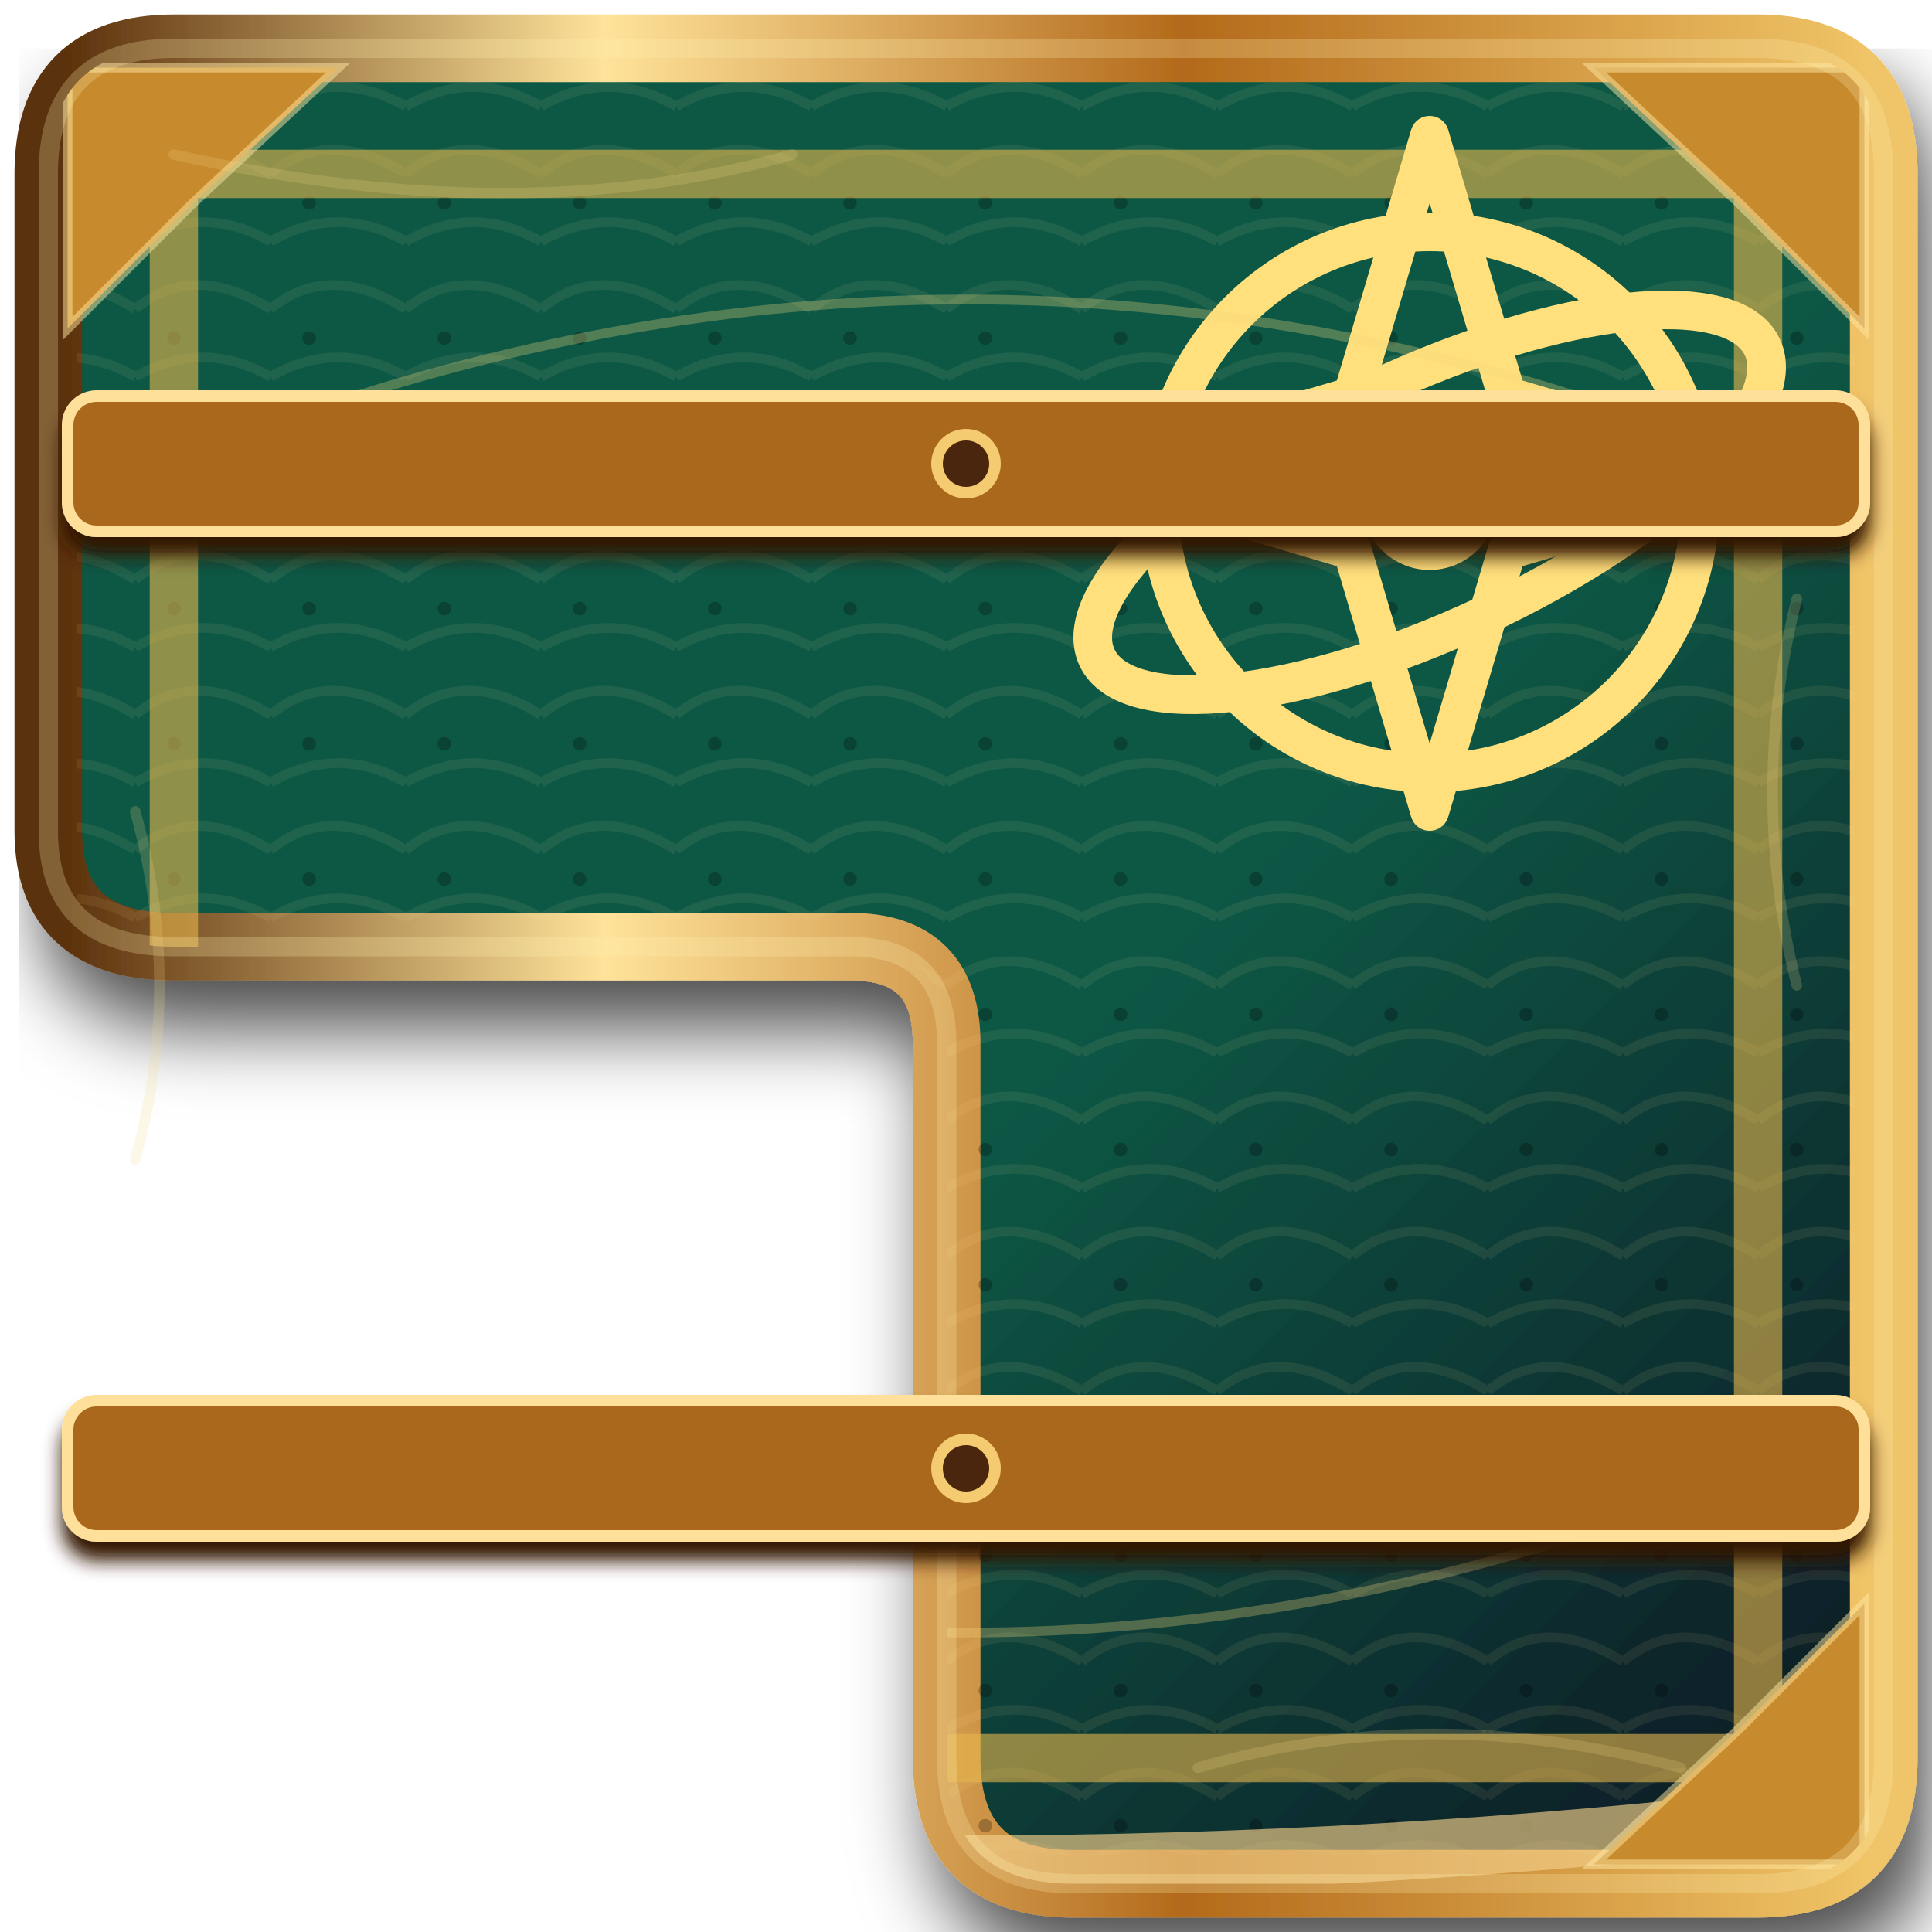
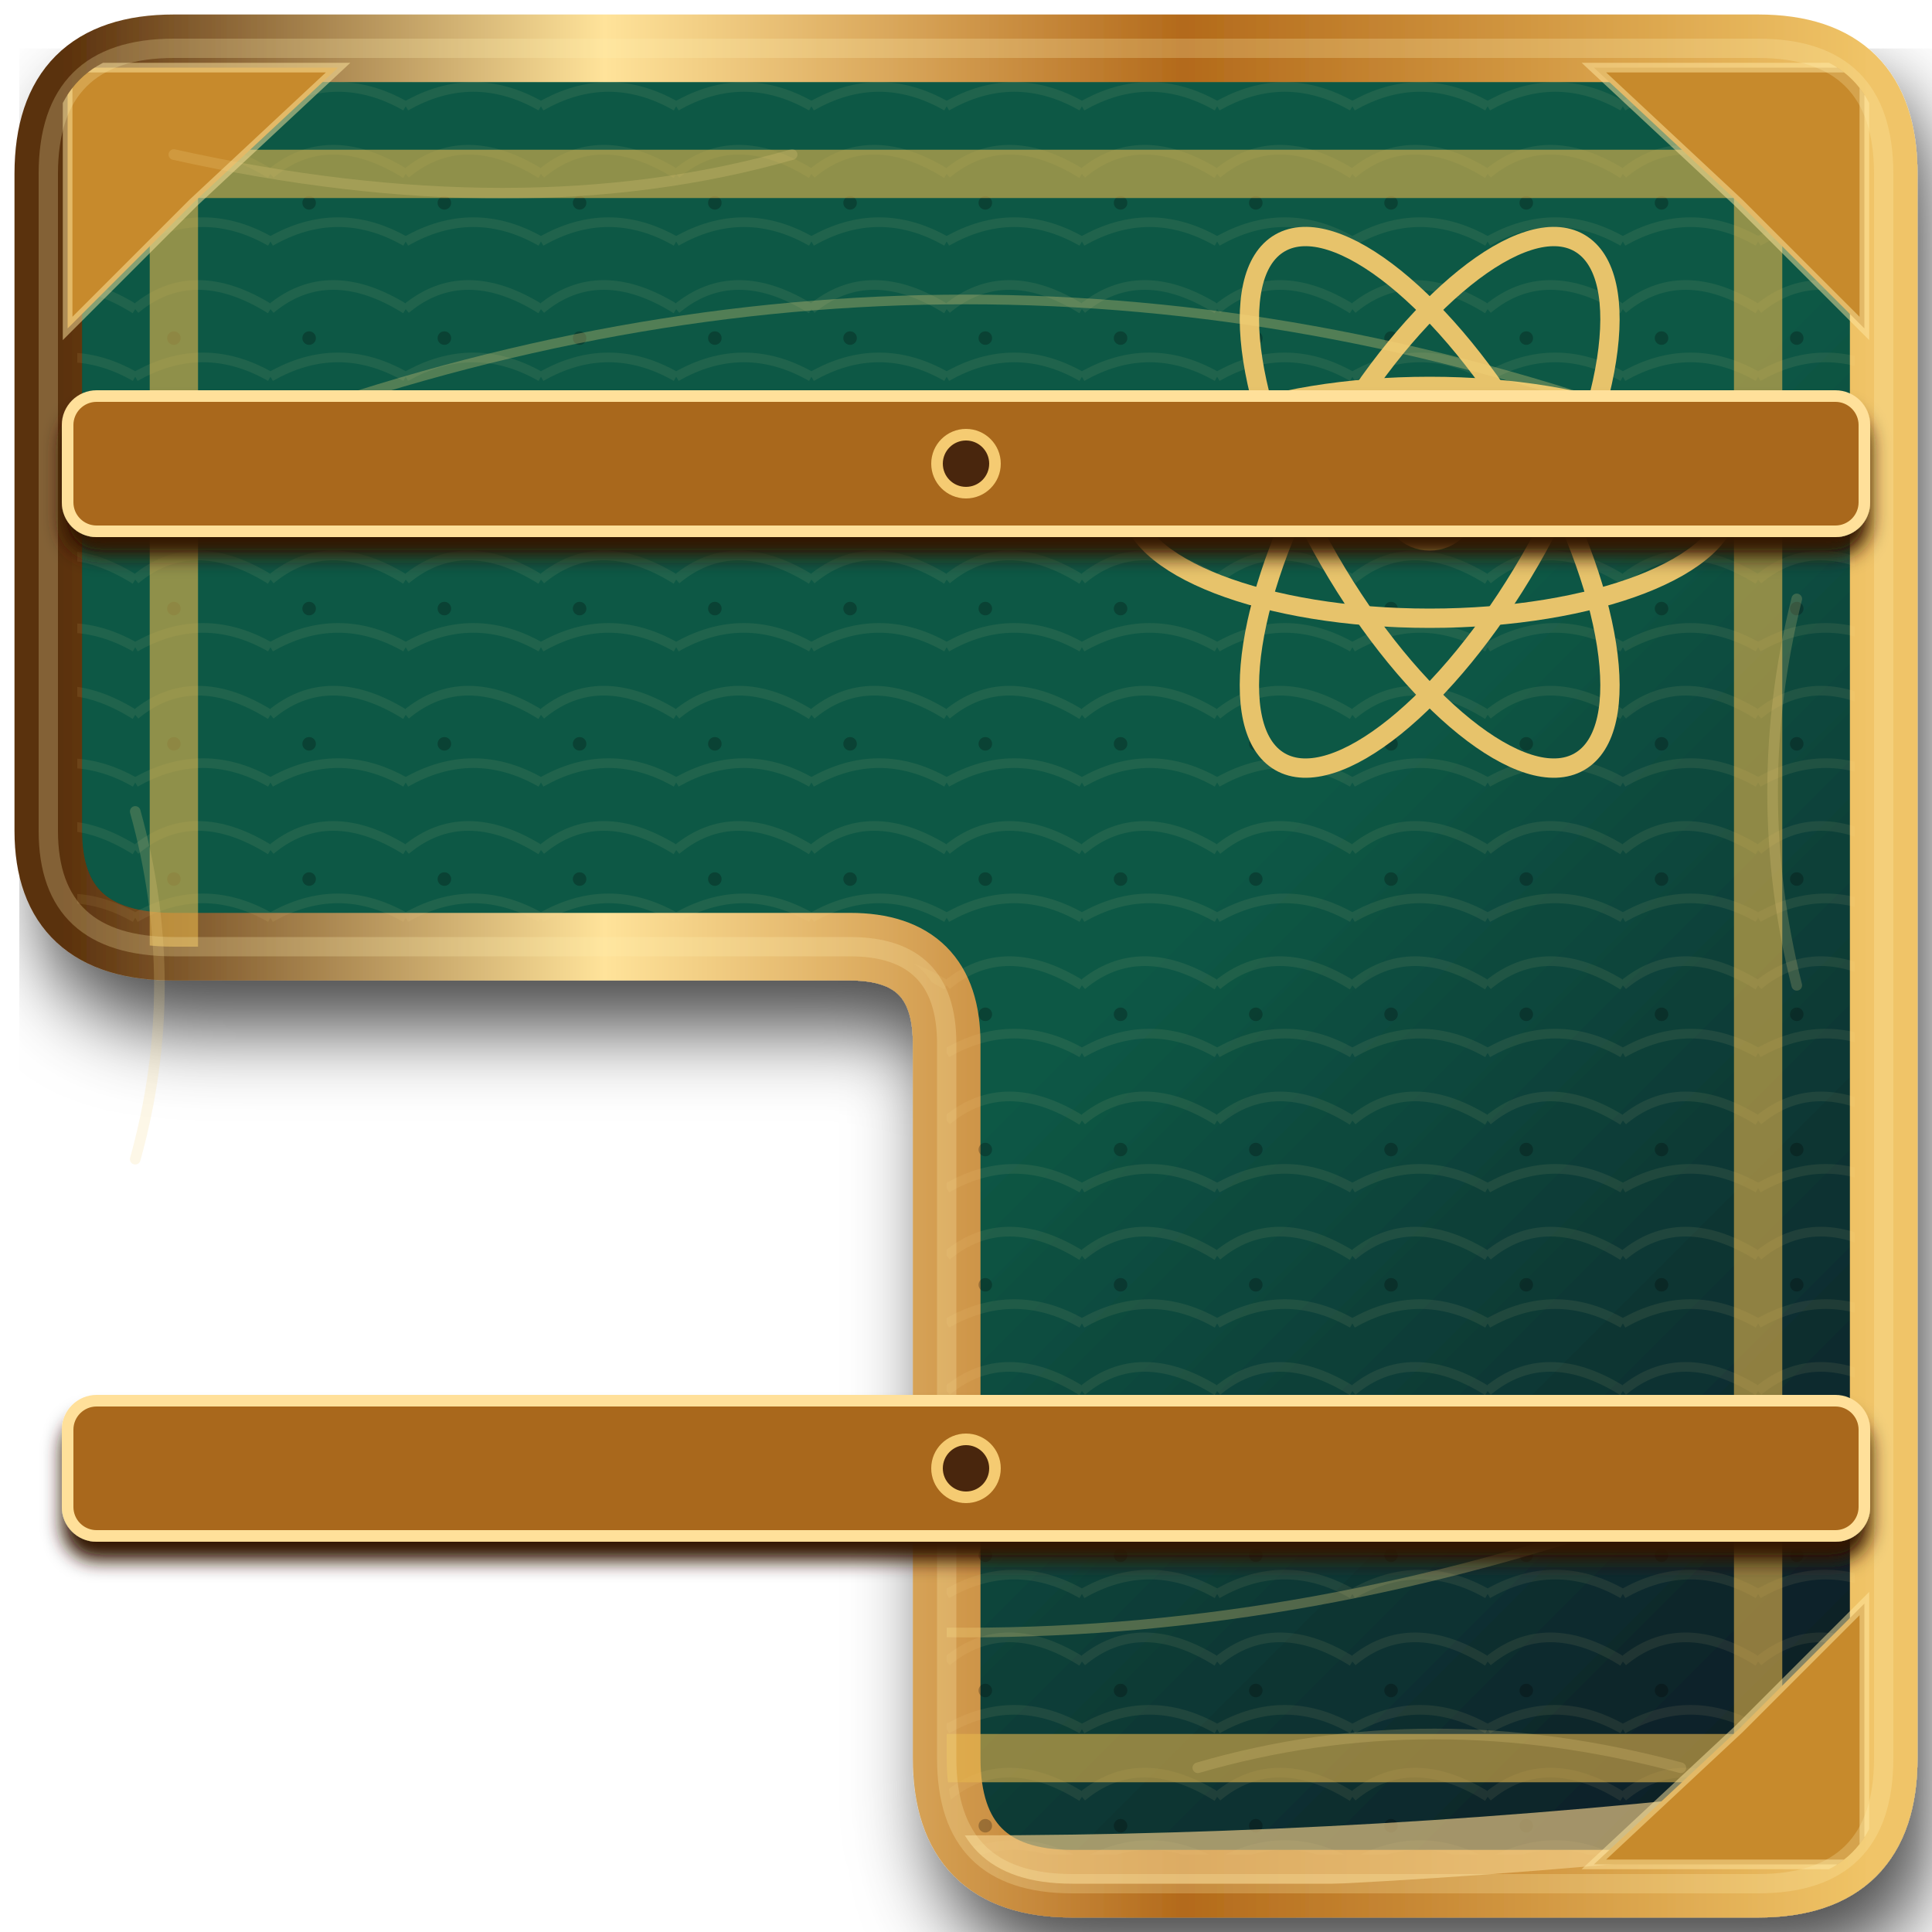
<svg xmlns="http://www.w3.org/2000/svg" data-shape="L3-TR" data-role="celestial-codex" viewBox="0 0 200 200">
  <defs>
    <linearGradient id="gold">
      <stop stop-color="#5a300b" />
      <stop offset=".3" stop-color="#ffe39a" />
      <stop offset=".62" stop-color="#b36a1b" />
      <stop offset="1" stop-color="#f0c467" />
    </linearGradient>
    <linearGradient id="leather" x2="1" y2="1">
      <stop stop-color="#075845" />
      <stop offset=".55" stop-color="#075845" />
      <stop offset="1" stop-color="#101522" />
    </linearGradient>
    <pattern id="grain" width="14" height="14" patternUnits="userSpaceOnUse">
      <path d="M0 4q6-5 14 0M0 11q7-4 14 0" fill="none" stroke="#ffe7a0" stroke-opacity=".08" />
      <circle cx="4" cy="7" r=".7" fill="#000" opacity=".25" />
    </pattern>
    <clipPath id="sil">
      <path d="M18 5H182Q195 5 195 18V182Q195 195 182 195H111Q98 195 98 182V108Q98 98 88 98H18Q5 98 5 86V18Q5 5 18 5Z" />
    </clipPath>
    <filter id="sh" x="-20%" y="-20%" width="150%" height="160%">
      <feDropShadow dy="5" stdDeviation="4" flood-opacity=".7" />
    </filter>
  </defs>
  <path d="M18 5H182Q195 5 195 18V182Q195 195 182 195H111Q98 195 98 182V108Q98 98 88 98H18Q5 98 5 86V18Q5 5 18 5Z" fill="url(#leather)" stroke="url(#gold)" stroke-width="7" stroke-linejoin="round" filter="url(#sh)" />
  <g clip-path="url(#sil)">
    <rect x="8" y="8" width="184" height="184" fill="url(#grain)" />
    <path d="M18 18H182M18 182H182M18 18V182M182 18V182" fill="none" stroke="#e6b64d" stroke-width="5" opacity=".6" />
    <path d="M14 188Q100 198 186 188" fill="none" stroke="#f3d08a" stroke-width="6" opacity=".65" />
    <g fill="#c78a2c" stroke="#ffe8a3" stroke-opacity=".5">
      <path d="M7 7h28L20 21 7 34Z" />
      <path d="M193 7h-28l15 14 13 13Z" />
      <path d="M7 193h28l-15-14-13-13Z" />
      <path d="M193 193h-28l15-14 13-13Z" />
    </g>
-     <g transform="translate(148 52)" fill="none" stroke="#ffe07c" stroke-width="4" stroke-linejoin="round">
-       <circle r="28" />
-       <ellipse rx="38" ry="13" transform="rotate(-25)" />
-       <path d="M0-38l8 27 27 8-27 8-8 27-8-27-27-8 27-8Z" />
-       <circle r="5" fill="#fff0a6" />
+     <g transform="translate(148 52)" fill="none" stroke="#e7c36b" stroke-width="2">
+       <ellipse rx="31" ry="12" />
+       <ellipse rx="31" ry="12" transform="rotate(60)" />
+       <ellipse rx="31" ry="12" transform="rotate(-60)" />
+       <circle r="4" fill="#e7c36b" />
    </g>
    <g fill="none" stroke="#f5d67c" stroke-opacity=".3">
      <path d="M28 44Q100 18 172 44M28 156Q100 182 172 156" />
    </g>
  </g>
  <path d="M18 5H182Q195 5 195 18V182Q195 195 182 195H111Q98 195 98 182V108Q98 98 88 98H18Q5 98 5 86V18Q5 5 18 5Z" fill="none" stroke="#fff0b0" stroke-opacity=".25" stroke-width="2" />
  <g class="hardware">
    <g transform="translate(0 48)">
      <rect x="7" y="-7" width="186" height="14" rx="3" />
      <circle cx="100" cy="0" r="3" />
    </g>
    <g transform="translate(0 152)">
      <rect x="7" y="-7" width="186" height="14" rx="3" />
      <circle cx="100" cy="0" r="3" />
    </g>
  </g>
  <g class="wear" fill="none">
    <path d="M18 16q36 8 64 0M124 183q24-7 50 0" />
    <path d="M14 84q5 18 0 36M186 62q-5 20 0 40" />
  </g>
  <style>.hardware{fill:#a9681b;stroke:#ffe09a;stroke-width:1.2;filter:drop-shadow(0 2px 1px #321600)}.hardware circle{fill:#4a270b;stroke:#f5cb72}.wear{stroke:#f5d98b;stroke-opacity:.2;stroke-width:1.1;stroke-linecap:round}</style>
</svg>
